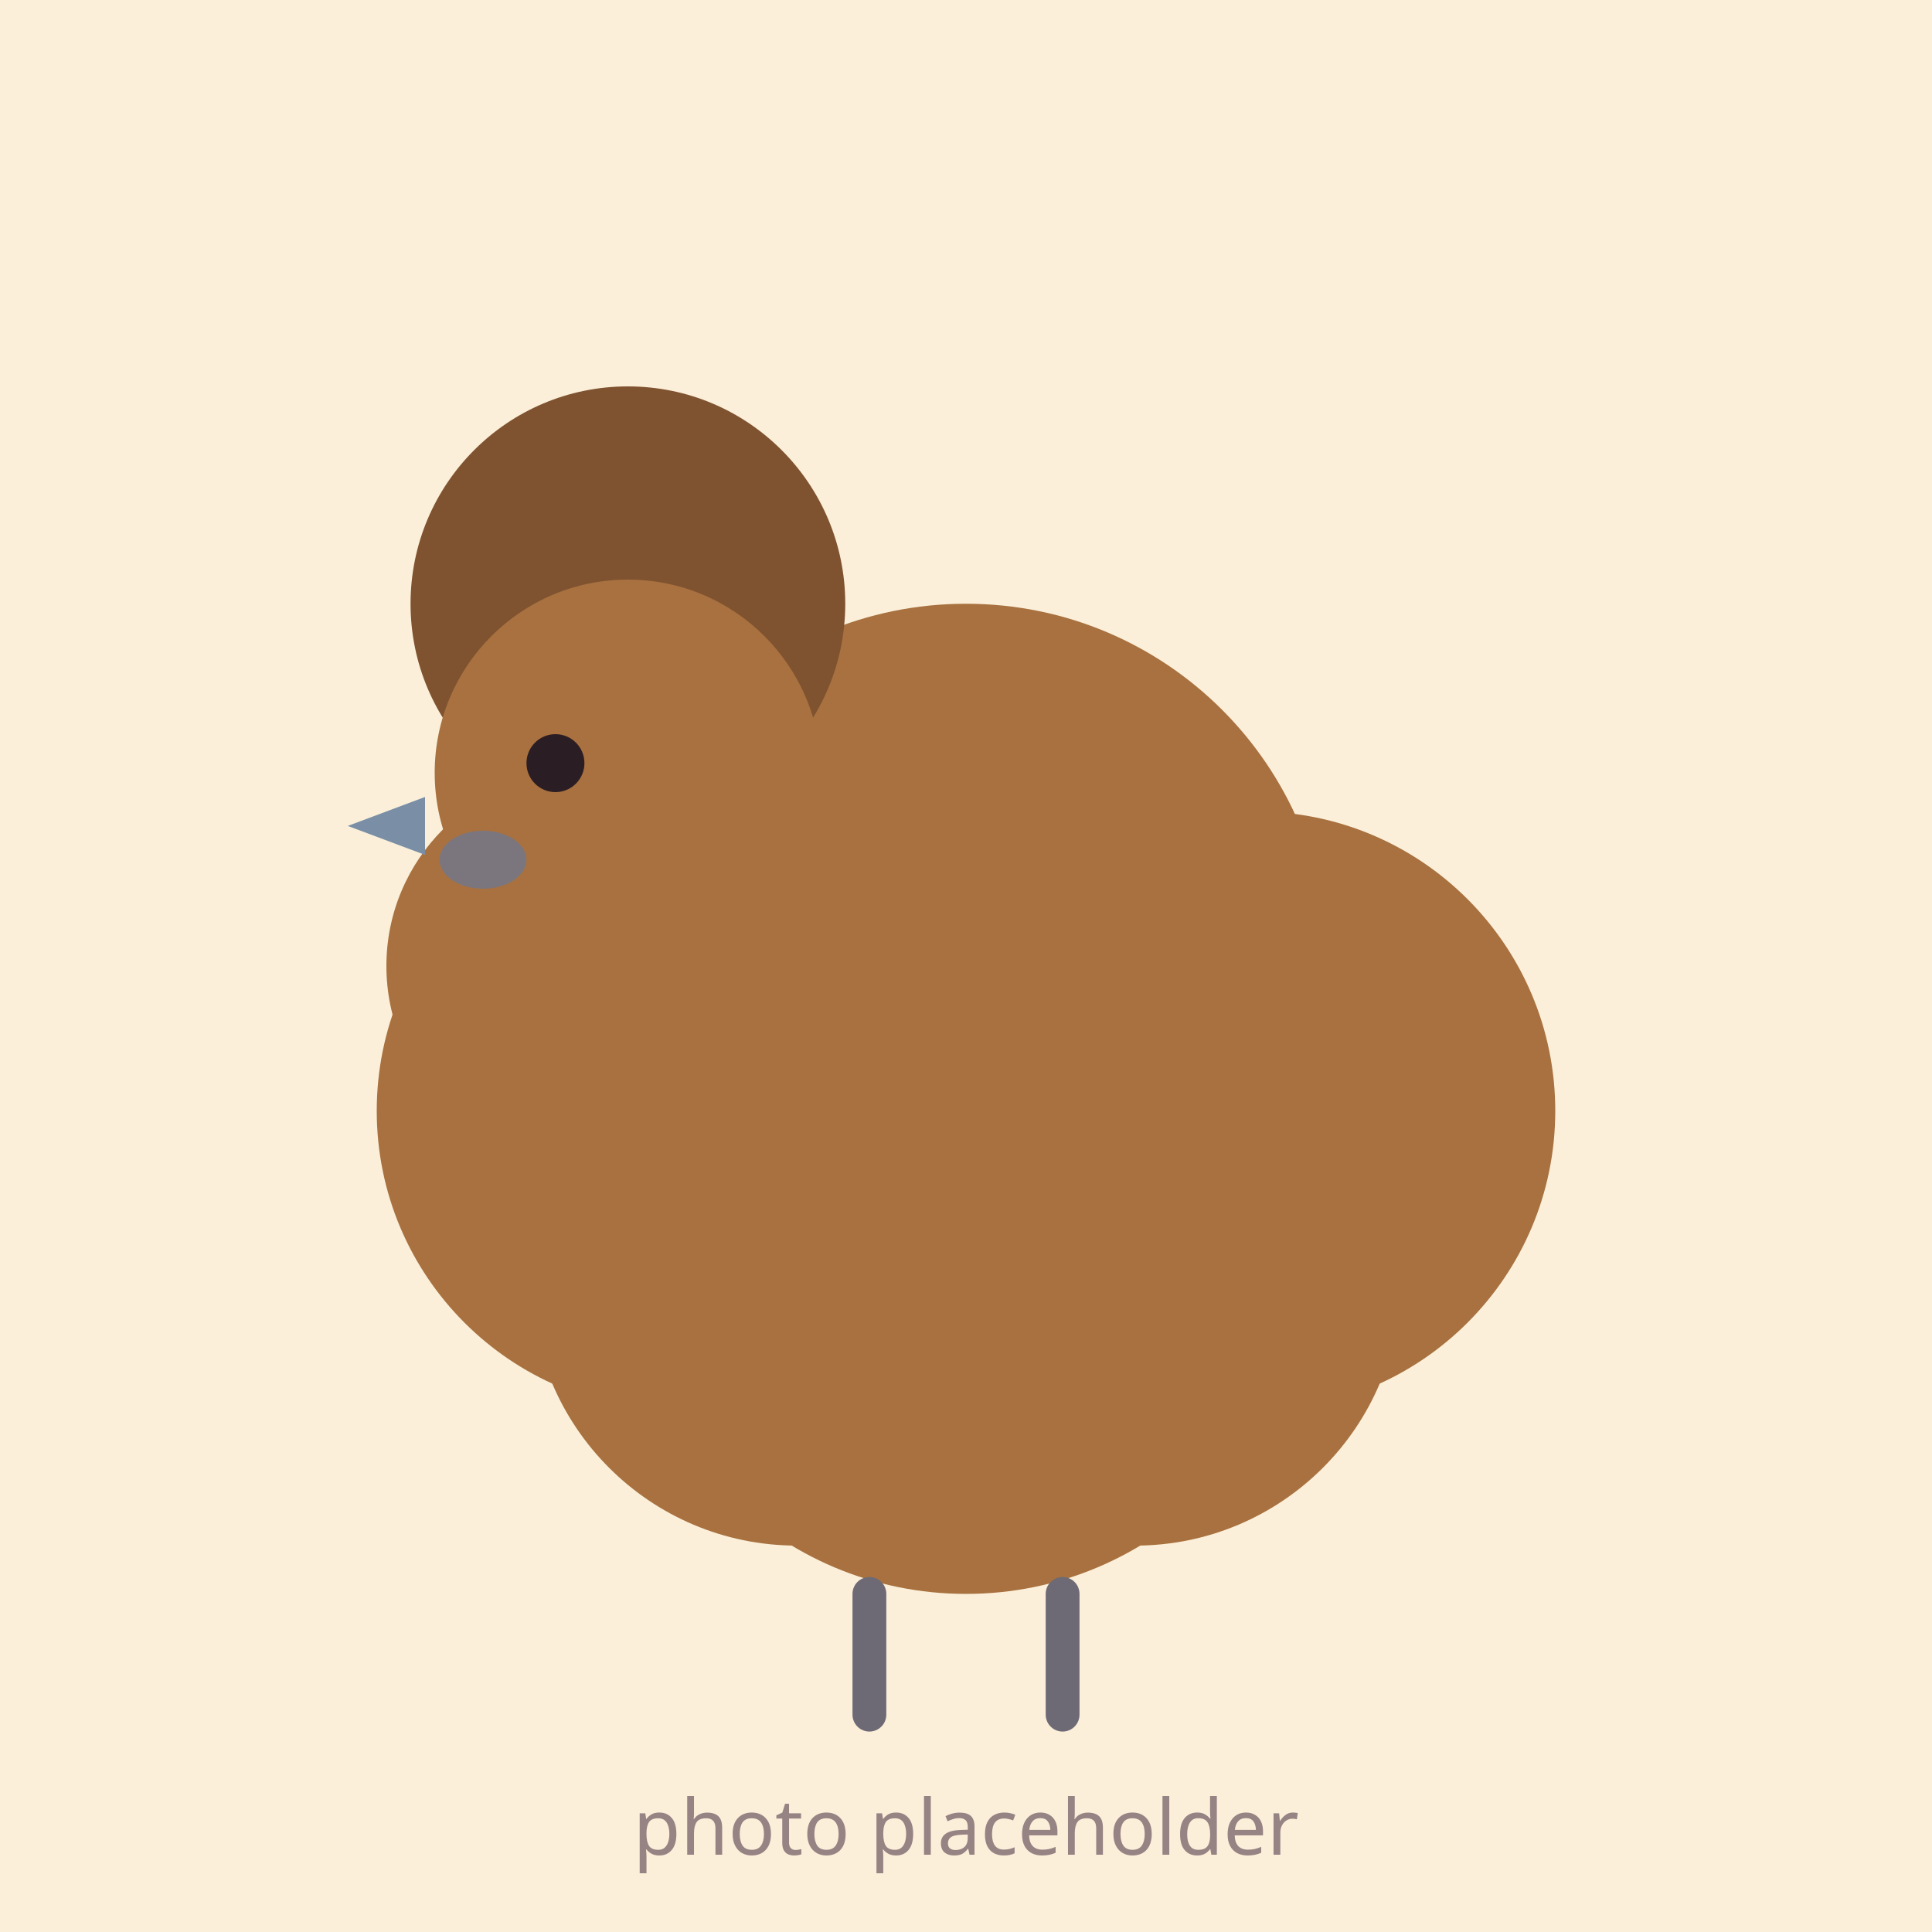
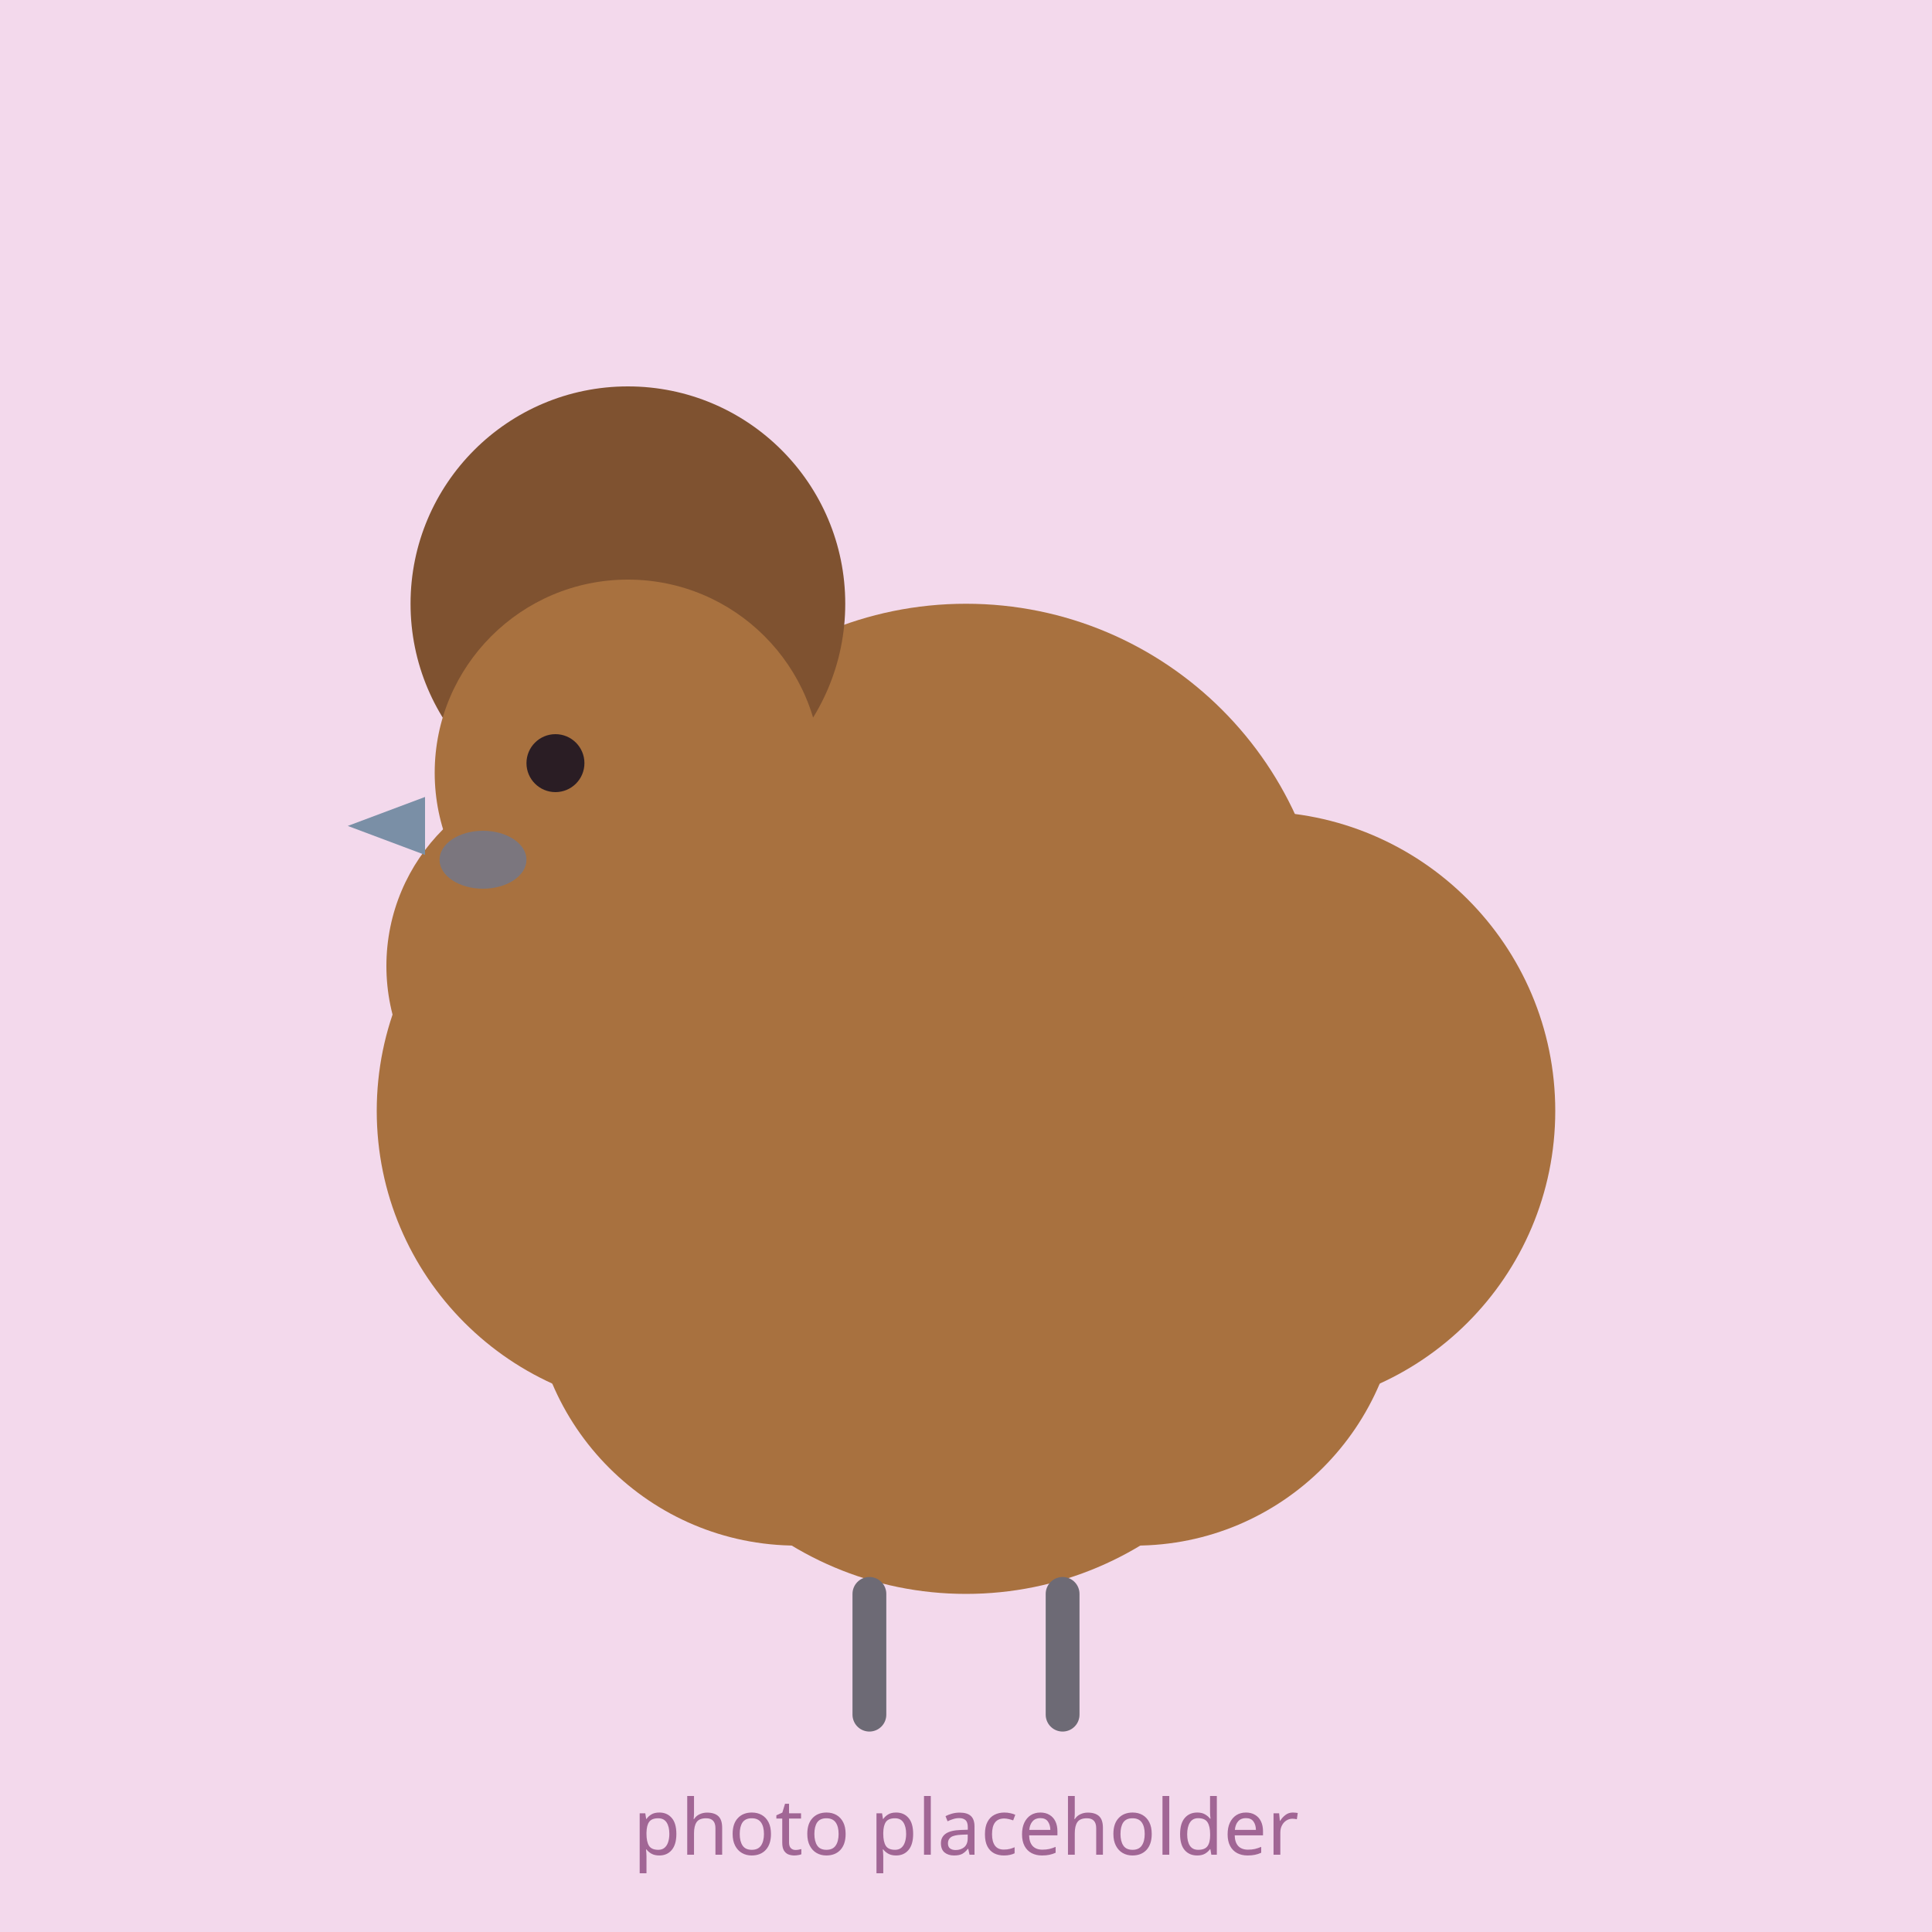
<svg xmlns="http://www.w3.org/2000/svg" viewBox="0 0 400 400">
-   <rect width="400" height="400" fill="#fbefd9" />
+   <rect width="400" height="400" fill="#f3d9ec" />
  <g>
    <circle cx="140" cy="230" r="62" fill="#a8713f" />
    <circle cx="260" cy="230" r="62" fill="#a8713f" />
    <circle cx="200" cy="200" r="75" fill="#a8713f" />
    <circle cx="165" cy="265" r="55" fill="#a8713f" />
    <circle cx="235" cy="265" r="55" fill="#a8713f" />
    <circle cx="200" cy="260" r="70" fill="#a8713f" />
    <circle cx="120" cy="200" r="40" fill="#a8713f" />
    <circle cx="130" cy="125" r="45" fill="#7f5230" />
    <circle cx="130" cy="160" r="40" fill="#a8713f" />
    <circle cx="115" cy="158" r="6" fill="#2a1d24" />
    <path d="M88 165 l-16 6 l16 6z" fill="#7a8fa6" />
    <ellipse cx="100" cy="178" rx="9" ry="6" fill="#5d7aa8" opacity=".6" />
    <path d="M180 330 v25 M220 330 v25" stroke="#6d6a75" stroke-width="7" stroke-linecap="round" />
  </g>
-   <text x="200" y="384" text-anchor="middle" font-family="sans-serif" font-size="16" fill="#6b5560" opacity=".7">photo placeholder</text>
+   <text x="200" y="384" text-anchor="middle" font-family="sans-serif" font-size="16" fill="#8c4a7f" opacity=".8">photo placeholder</text>
</svg>
